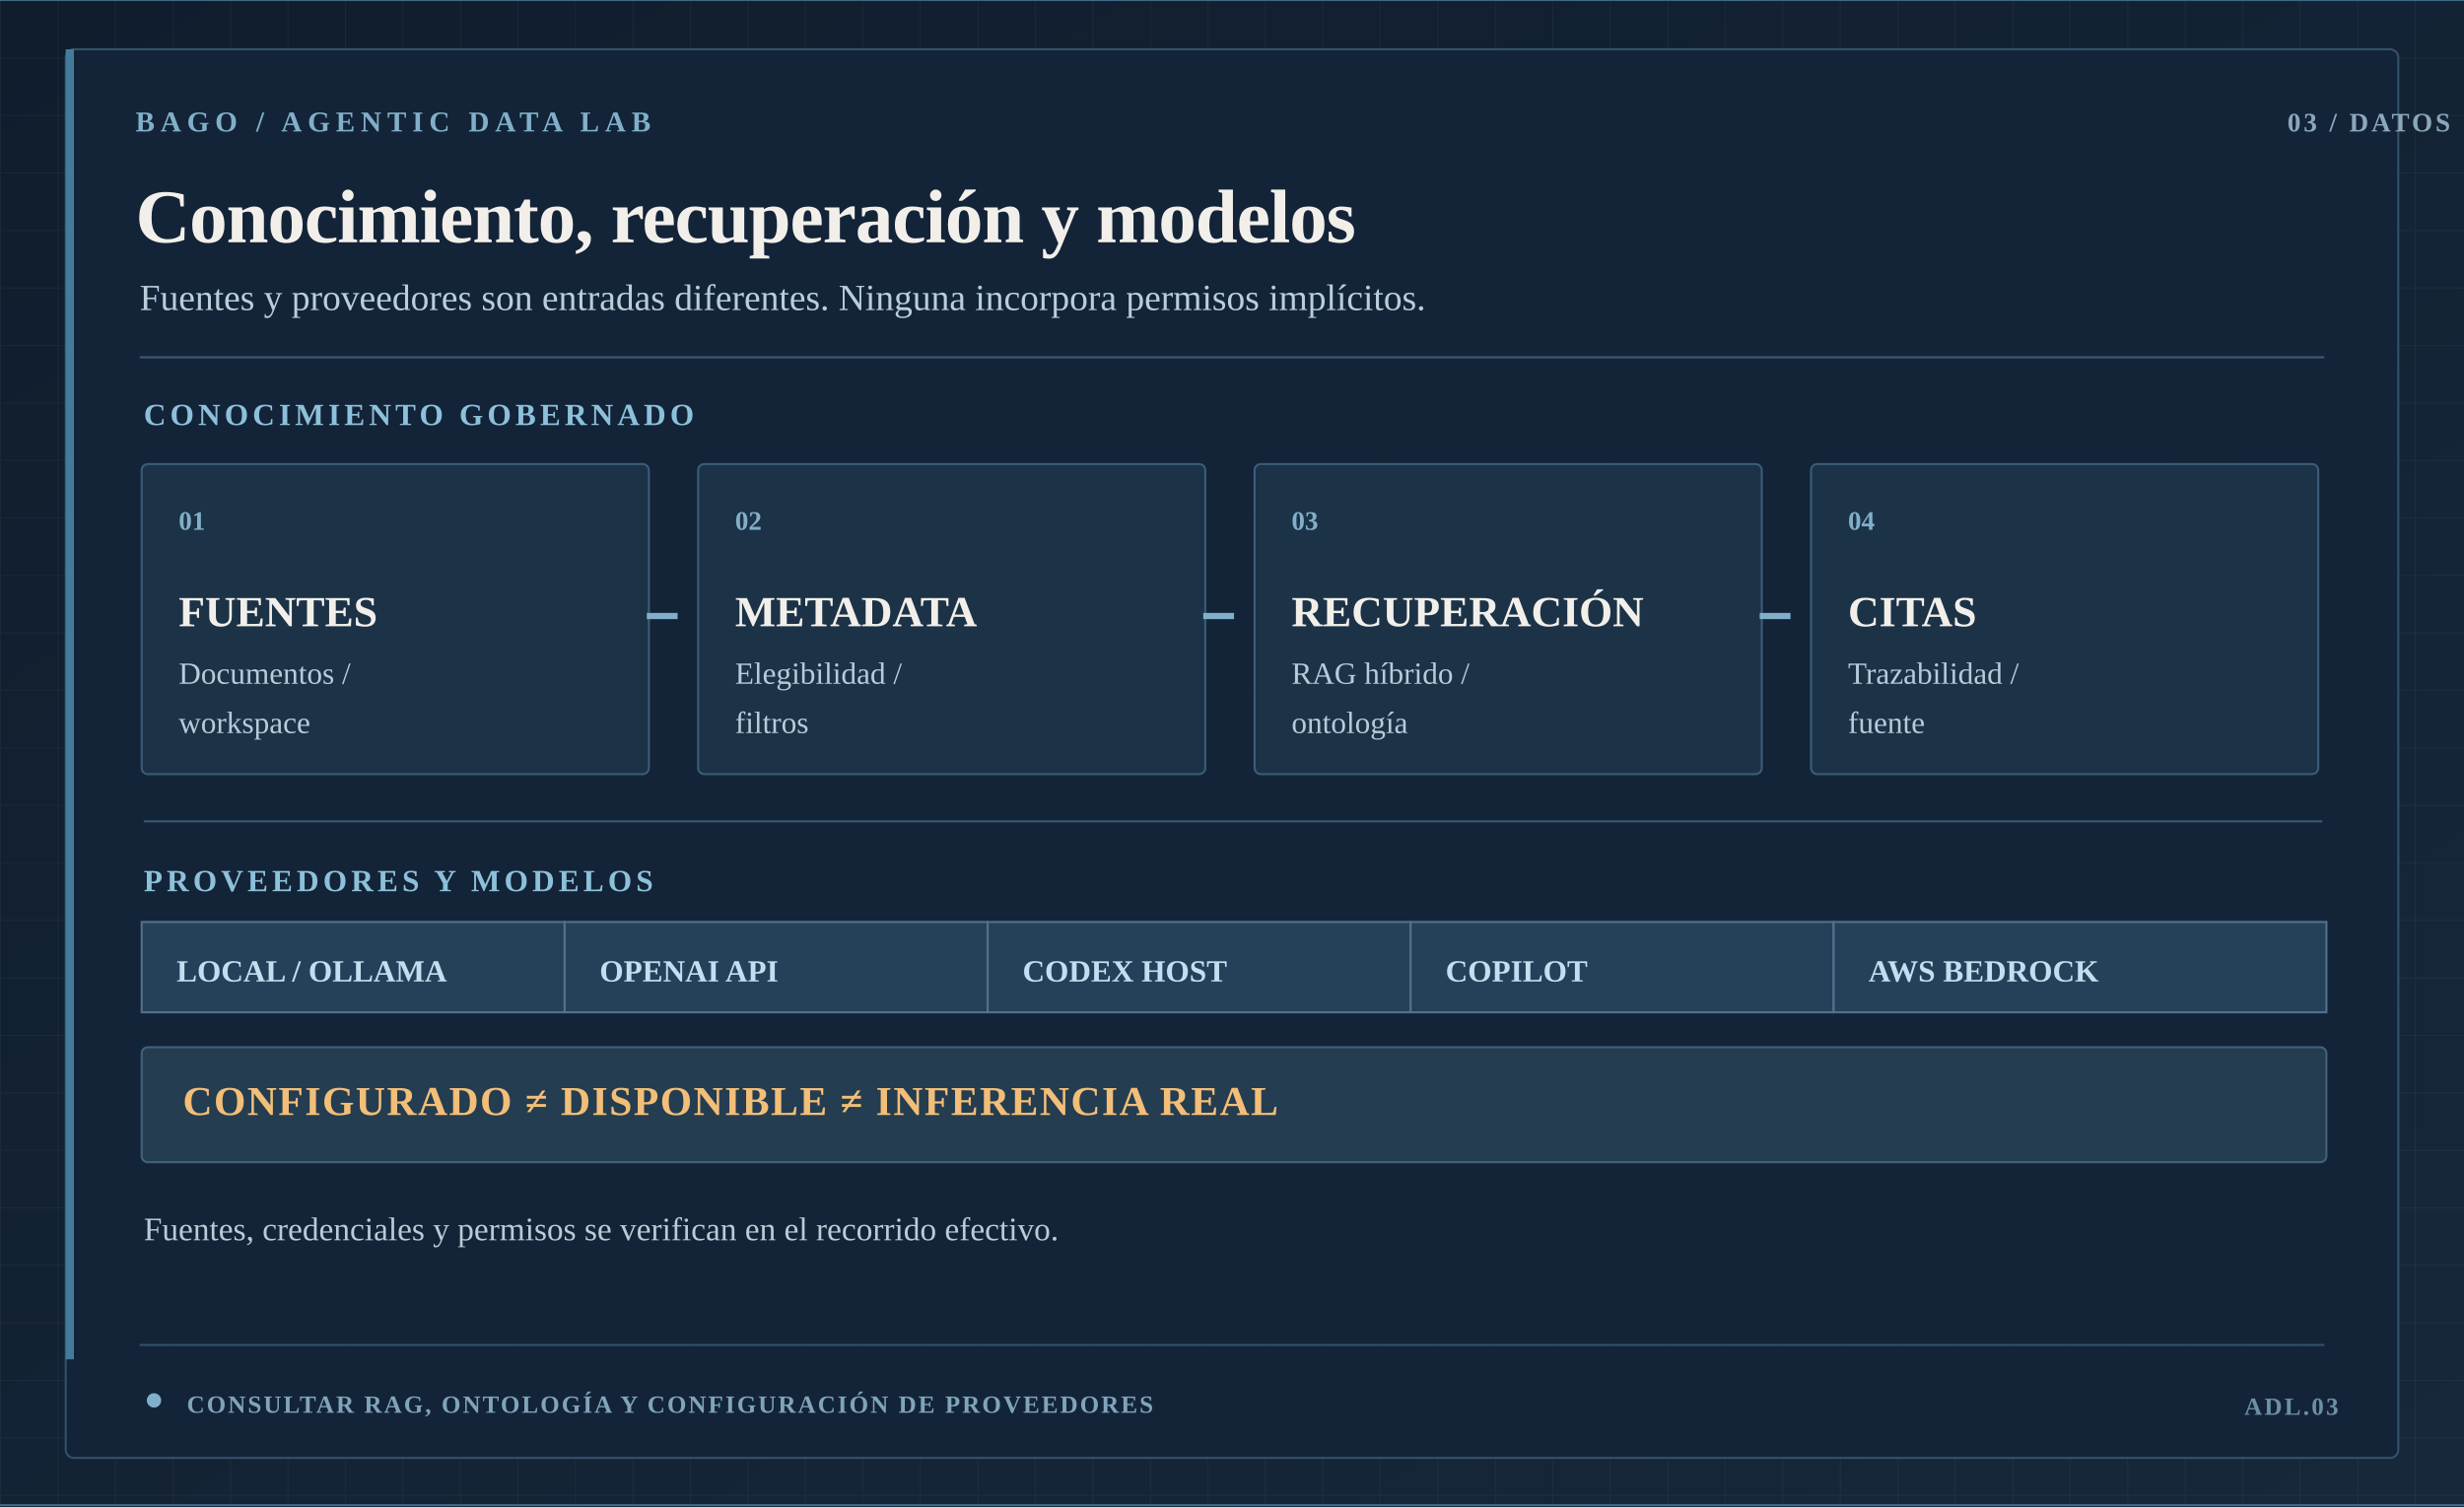
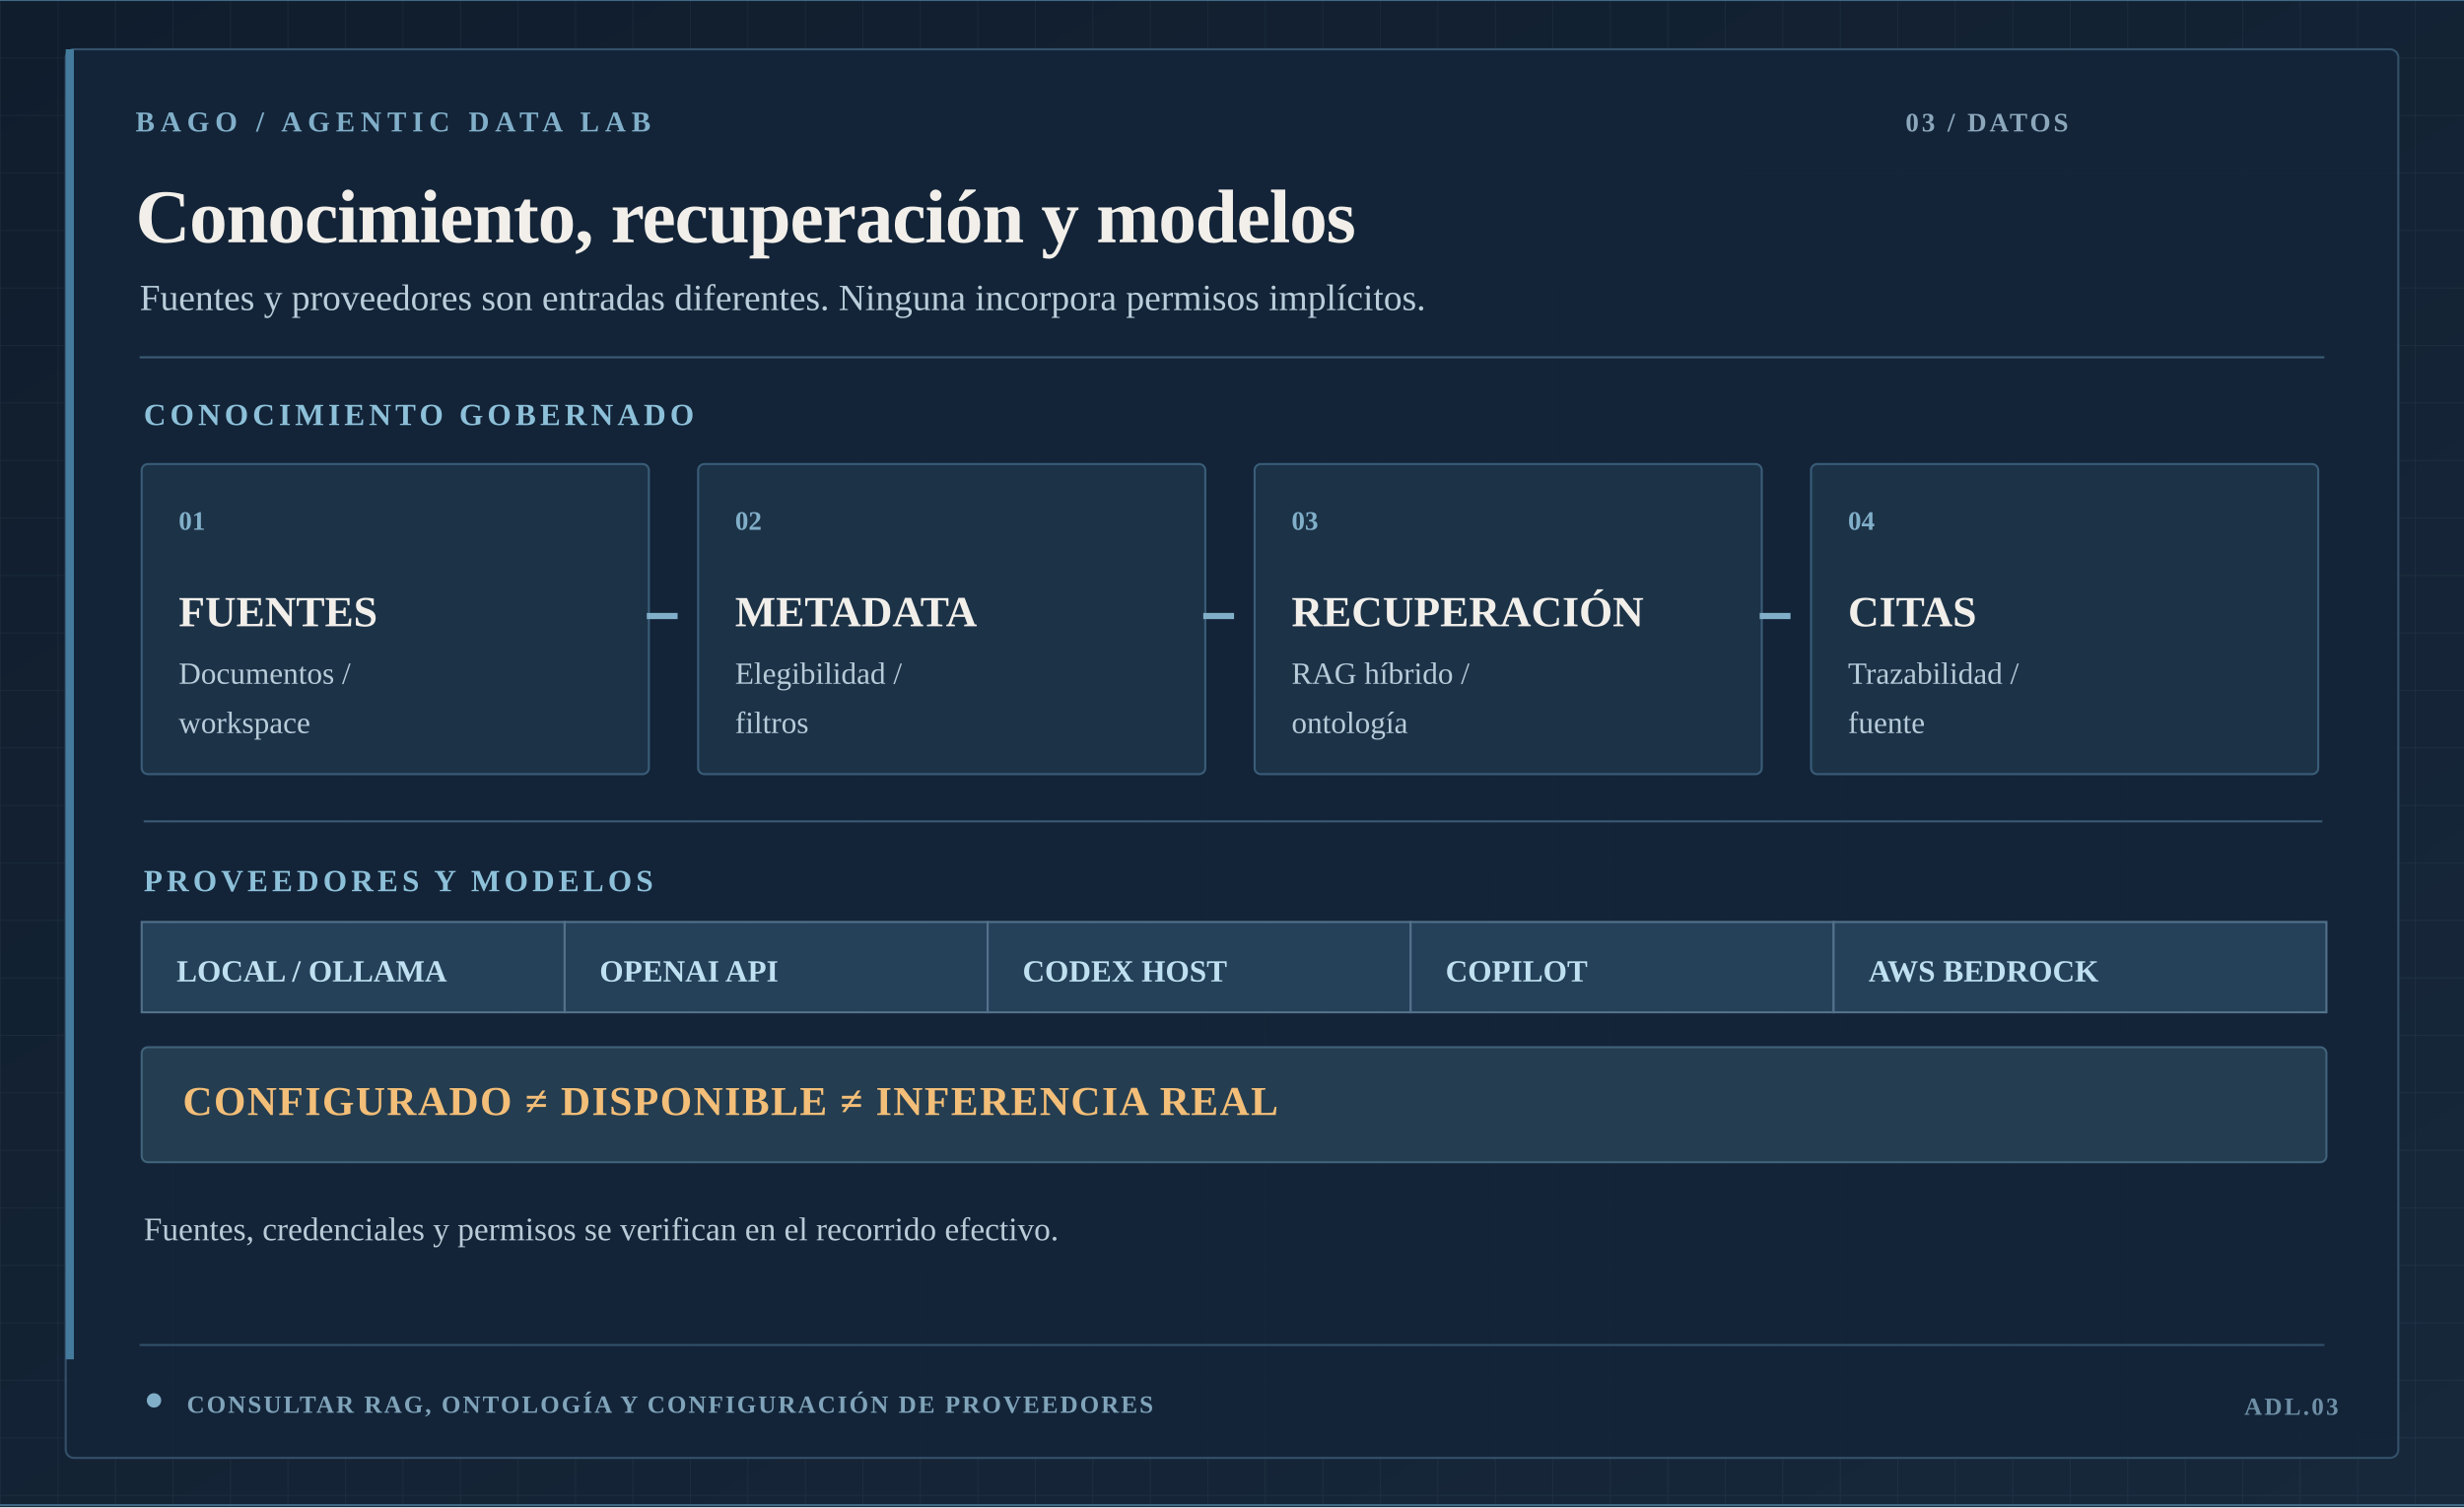
<svg xmlns="http://www.w3.org/2000/svg" width="1200" height="734" viewBox="0 0 1200 734" role="img" aria-labelledby="ttl des">
  <defs>
    <linearGradient id="bg" x1="0" x2="1" y1="0" y2="1">
      <stop stop-color="#101d2d" />
      <stop offset="1" stop-color="#17283b" />
    </linearGradient>
    <pattern id="micro" width="28" height="28" patternUnits="userSpaceOnUse">
      <path d="M28 0H0V28" fill="none" stroke="#7C9CB3" stroke-opacity=".10" stroke-width=".7" />
    </pattern>
  </defs>
  <rect width="1200" height="734" fill="url(#bg)" />
  <rect width="1200" height="734" fill="url(#micro)" />
  <path d="M0 0H1200M0 733H1200" stroke="#416986" stroke-width="1" />
  <rect x="32" y="24" width="1136" height="686" rx="4" fill="#142539" fill-opacity=".94" stroke="#34516A" />
  <rect x="32" y="24" width="4" height="638" fill="#447B9D" />
  <text x="66" y="64" fill="#81AFC9" font-size="14" font-weight="750" letter-spacing="2.8">BAGO   /   AGENTIC DATA LAB</text>
-   <text x="1114" y="64" fill="#8CA7BB" font-size="13" font-weight="650" letter-spacing="1.4">03  /  DATOS</text>
+   <text x="928" y="64" fill="#8CA7BB" font-size="13" font-weight="650" letter-spacing="1.4">03  /  DATOS</text>
  <text x="66" y="118" fill="#F2EFEA" font-size="37" font-weight="650" letter-spacing="-0.5">Conocimiento, recuperación y modelos</text>
  <text x="68" y="151" fill="#B9CEDA" font-size="18" font-weight="400" letter-spacing="0">Fuentes y proveedores son entradas diferentes. Ninguna incorpora permisos implícitos.</text>
  <path d="M68 174L1132 174" stroke="#3B5B74" stroke-width="1" fill="none" />
  <text x="70" y="207" fill="#8DC0D9" font-size="15" font-weight="700" letter-spacing="2">CONOCIMIENTO GOBERNADO</text>
  <rect x="69" y="226" width="247" height="151" rx="3" fill="#1C3247" stroke="#3A5D78" stroke-width="1" />
  <text x="87" y="258" fill="#81AFC9" font-size="13" font-weight="700" letter-spacing="0">01</text>
  <text x="87" y="305" fill="#F2EFEA" font-size="21" font-weight="650" letter-spacing="0">FUENTES</text>
  <text x="87" y="333" fill="#B7CBD9" font-size="15" font-weight="450" letter-spacing="0">Documentos /</text>
  <text x="87" y="357" fill="#B7CBD9" font-size="15" font-weight="450" letter-spacing="0">workspace</text>
  <rect x="340" y="226" width="247" height="151" rx="3" fill="#1C3247" stroke="#3A5D78" stroke-width="1" />
  <text x="358" y="258" fill="#81AFC9" font-size="13" font-weight="700" letter-spacing="0">02</text>
  <text x="358" y="305" fill="#F2EFEA" font-size="21" font-weight="650" letter-spacing="0">METADATA</text>
  <text x="358" y="333" fill="#B7CBD9" font-size="15" font-weight="450" letter-spacing="0">Elegibilidad /</text>
  <text x="358" y="357" fill="#B7CBD9" font-size="15" font-weight="450" letter-spacing="0">filtros</text>
  <rect x="611" y="226" width="247" height="151" rx="3" fill="#1C3247" stroke="#3A5D78" stroke-width="1" />
  <text x="629" y="258" fill="#81AFC9" font-size="13" font-weight="700" letter-spacing="0">03</text>
  <text x="629" y="305" fill="#F2EFEA" font-size="21" font-weight="650" letter-spacing="0">RECUPERACIÓN</text>
  <text x="629" y="333" fill="#B7CBD9" font-size="15" font-weight="450" letter-spacing="0">RAG híbrido /</text>
  <text x="629" y="357" fill="#B7CBD9" font-size="15" font-weight="450" letter-spacing="0">ontología</text>
  <rect x="882" y="226" width="247" height="151" rx="3" fill="#1C3247" stroke="#3A5D78" stroke-width="1" />
  <text x="900" y="258" fill="#81AFC9" font-size="13" font-weight="700" letter-spacing="0">04</text>
  <text x="900" y="305" fill="#F2EFEA" font-size="21" font-weight="650" letter-spacing="0">CITAS</text>
  <text x="900" y="333" fill="#B7CBD9" font-size="15" font-weight="450" letter-spacing="0">Trazabilidad /</text>
  <text x="900" y="357" fill="#B7CBD9" font-size="15" font-weight="450" letter-spacing="0">fuente</text>
  <path d="M315 300L330 300" stroke="#81AFC9" stroke-width="3" fill="none" />
  <path d="M586 300L601 300" stroke="#81AFC9" stroke-width="3" fill="none" />
  <path d="M857 300L872 300" stroke="#81AFC9" stroke-width="3" fill="none" />
  <path d="M70 400L1131 400" stroke="#3A5A74" stroke-width="1" fill="none" />
  <text x="70" y="434" fill="#8DC0D9" font-size="15" font-weight="700" letter-spacing="2">PROVEEDORES Y MODELOS</text>
  <rect x="69" y="449" width="206" height="44" rx="0" fill="#244159" stroke="#53718A" stroke-width="1" />
  <text x="86" y="478" fill="#BFE0F0" font-size="15" font-weight="700" letter-spacing="0">LOCAL / OLLAMA</text>
  <rect x="275" y="449" width="206" height="44" rx="0" fill="#244159" stroke="#53718A" stroke-width="1" />
  <text x="292" y="478" fill="#BFE0F0" font-size="15" font-weight="700" letter-spacing="0">OPENAI API</text>
  <rect x="481" y="449" width="206" height="44" rx="0" fill="#244159" stroke="#53718A" stroke-width="1" />
  <text x="498" y="478" fill="#BFE0F0" font-size="15" font-weight="700" letter-spacing="0">CODEX HOST</text>
  <rect x="687" y="449" width="206" height="44" rx="0" fill="#244159" stroke="#53718A" stroke-width="1" />
  <text x="704" y="478" fill="#BFE0F0" font-size="15" font-weight="700" letter-spacing="0">COPILOT</text>
  <rect x="893" y="449" width="240" height="44" rx="0" fill="#244159" stroke="#53718A" stroke-width="1" />
  <text x="910" y="478" fill="#BFE0F0" font-size="15" font-weight="700" letter-spacing="0">AWS BEDROCK</text>
  <rect x="69" y="510" width="1064" height="56" rx="3" fill="#243D50" stroke="#41627B" stroke-width="1" />
  <text x="89" y="543" fill="#F3BE78" font-size="20" font-weight="700" letter-spacing="0.7">CONFIGURADO ≠ DISPONIBLE ≠ INFERENCIA REAL</text>
  <text x="70" y="604" fill="#B9CBD7" font-size="16" font-weight="450" letter-spacing="0">Fuentes, credenciales y permisos se verifican en el recorrido efectivo.</text>
  <path d="M68 655L1132 655" stroke="#33506A" stroke-width="1" fill="none" />
  <circle cx="75" cy="682" r="3.5" fill="#81AFC9" />
  <text x="91" y="688" fill="#80A4BA" font-size="12" font-weight="650" letter-spacing="1">CONSULTAR RAG, ONTOLOGÍA Y CONFIGURACIÓN DE PROVEEDORES</text>
  <text x="1093" y="689" fill="#6E8FA6" font-size="12" font-weight="650" letter-spacing="1.1">ADL.03</text>
</svg>
